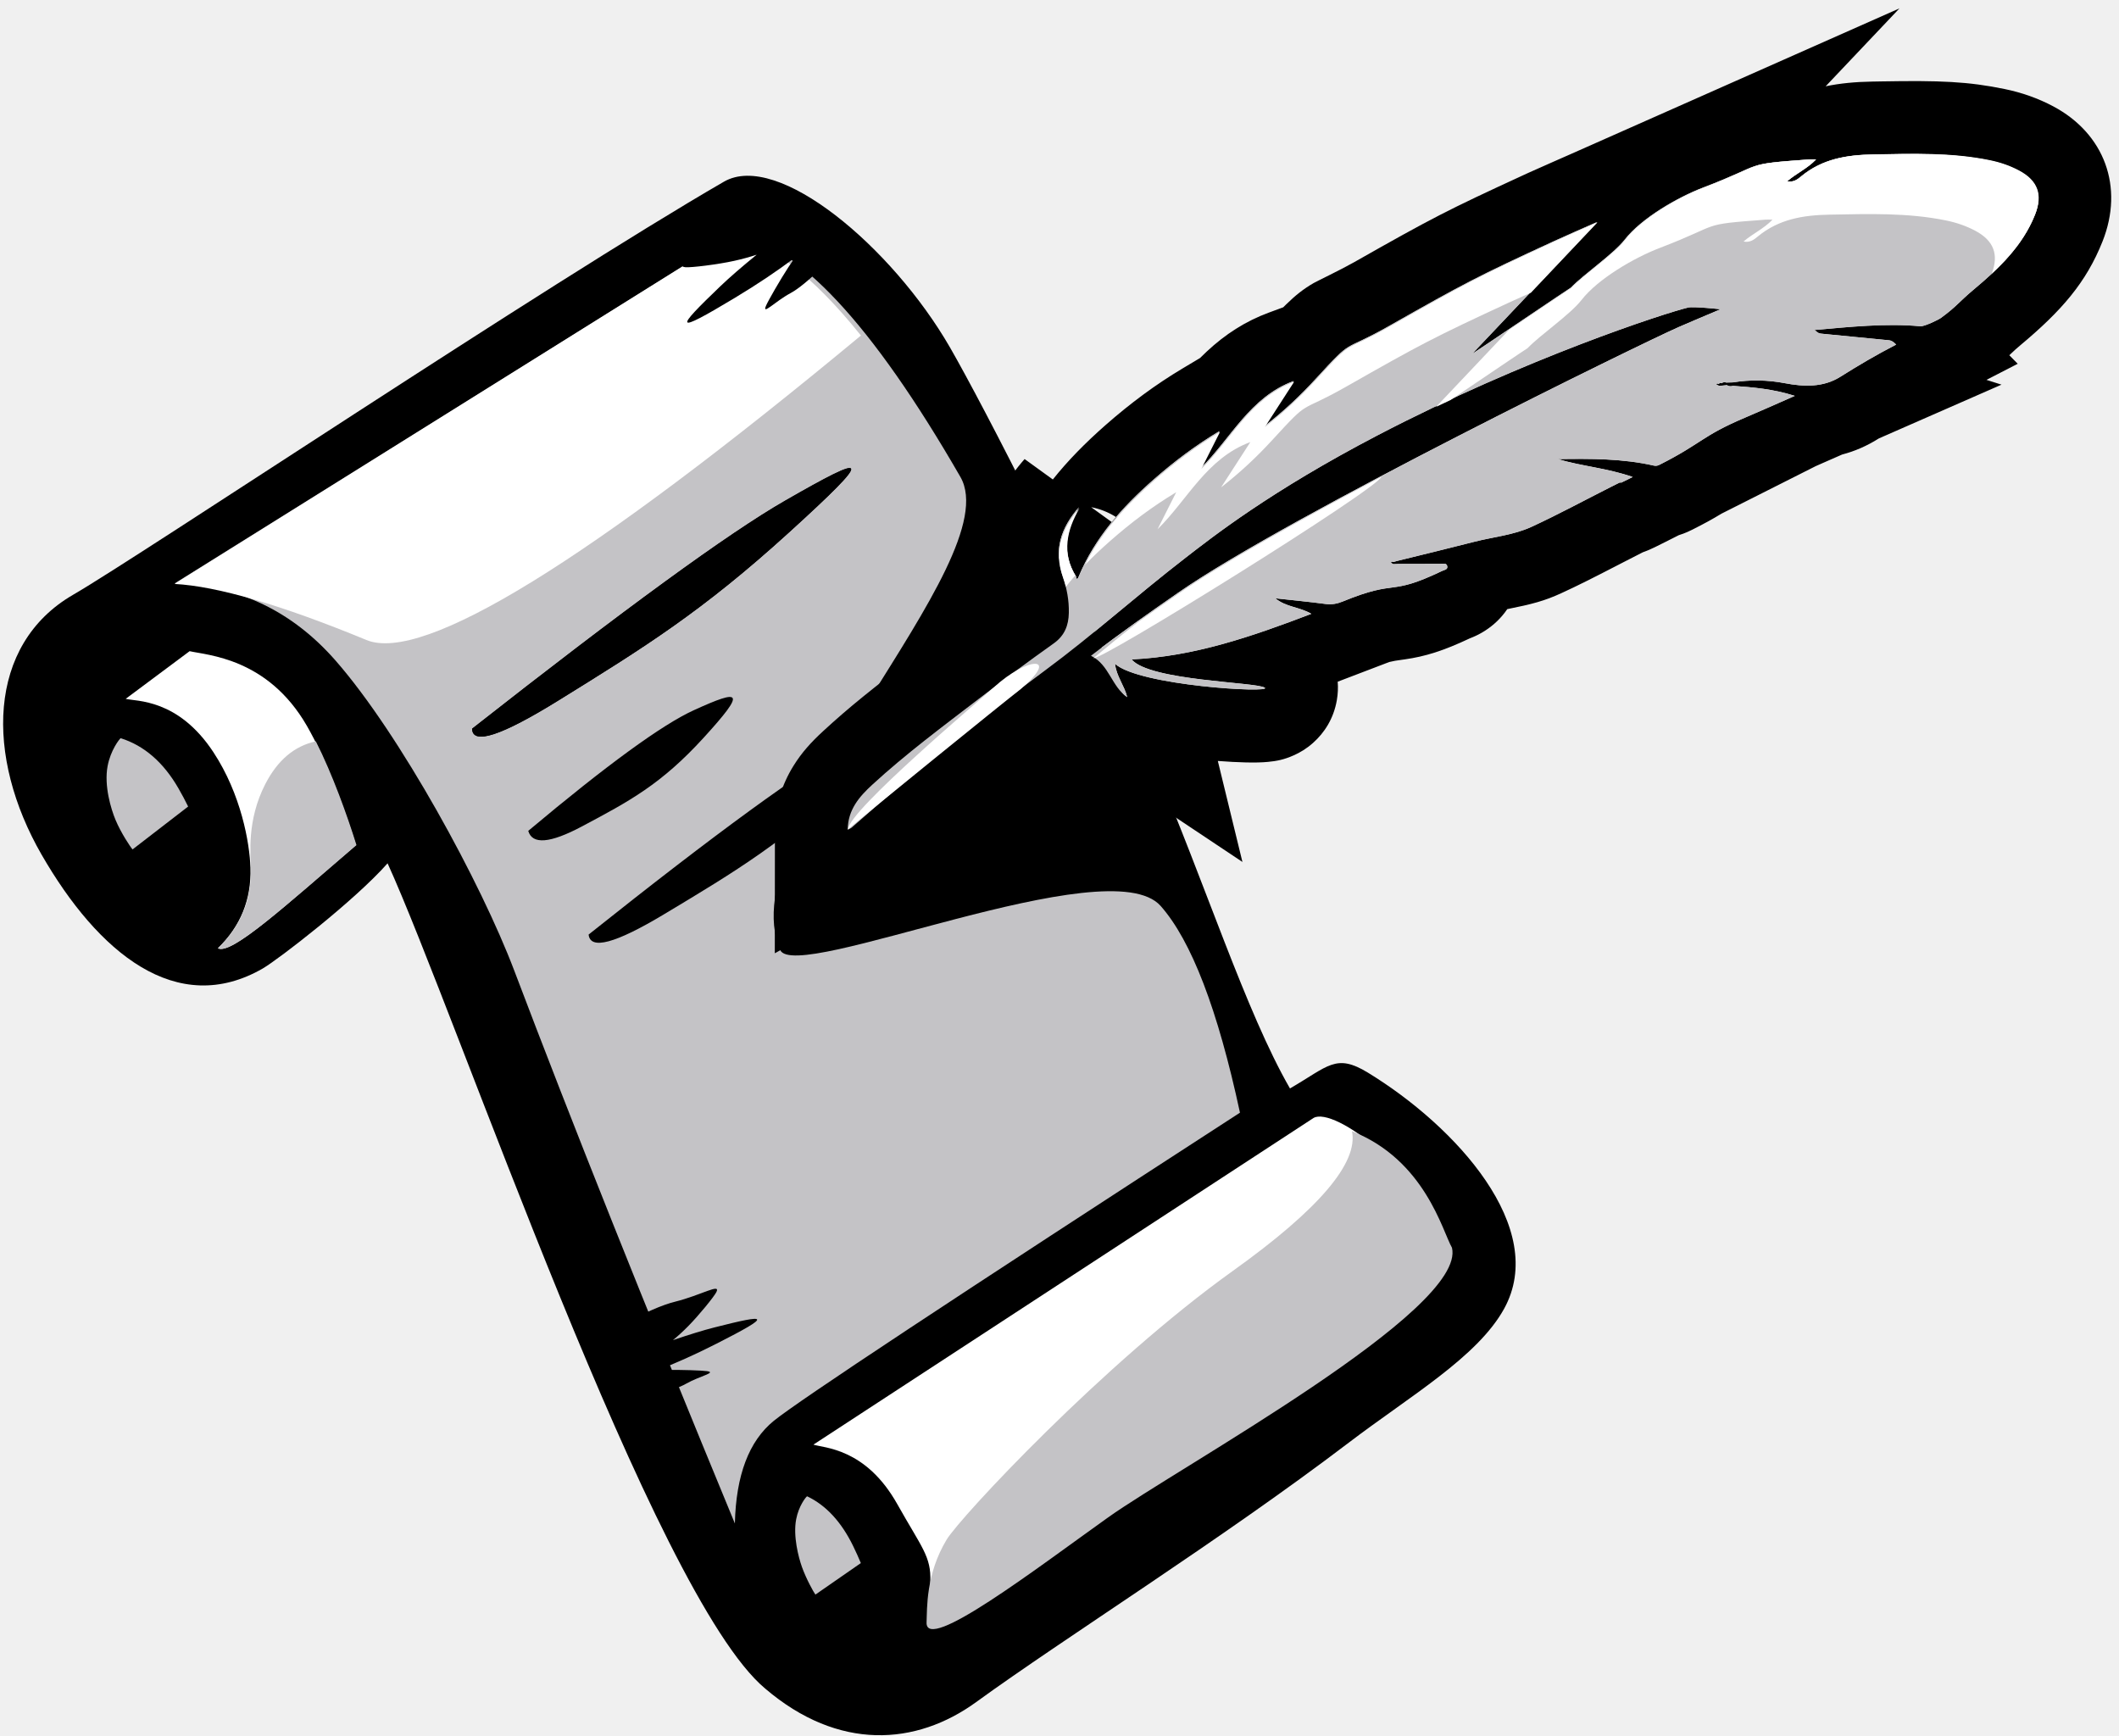
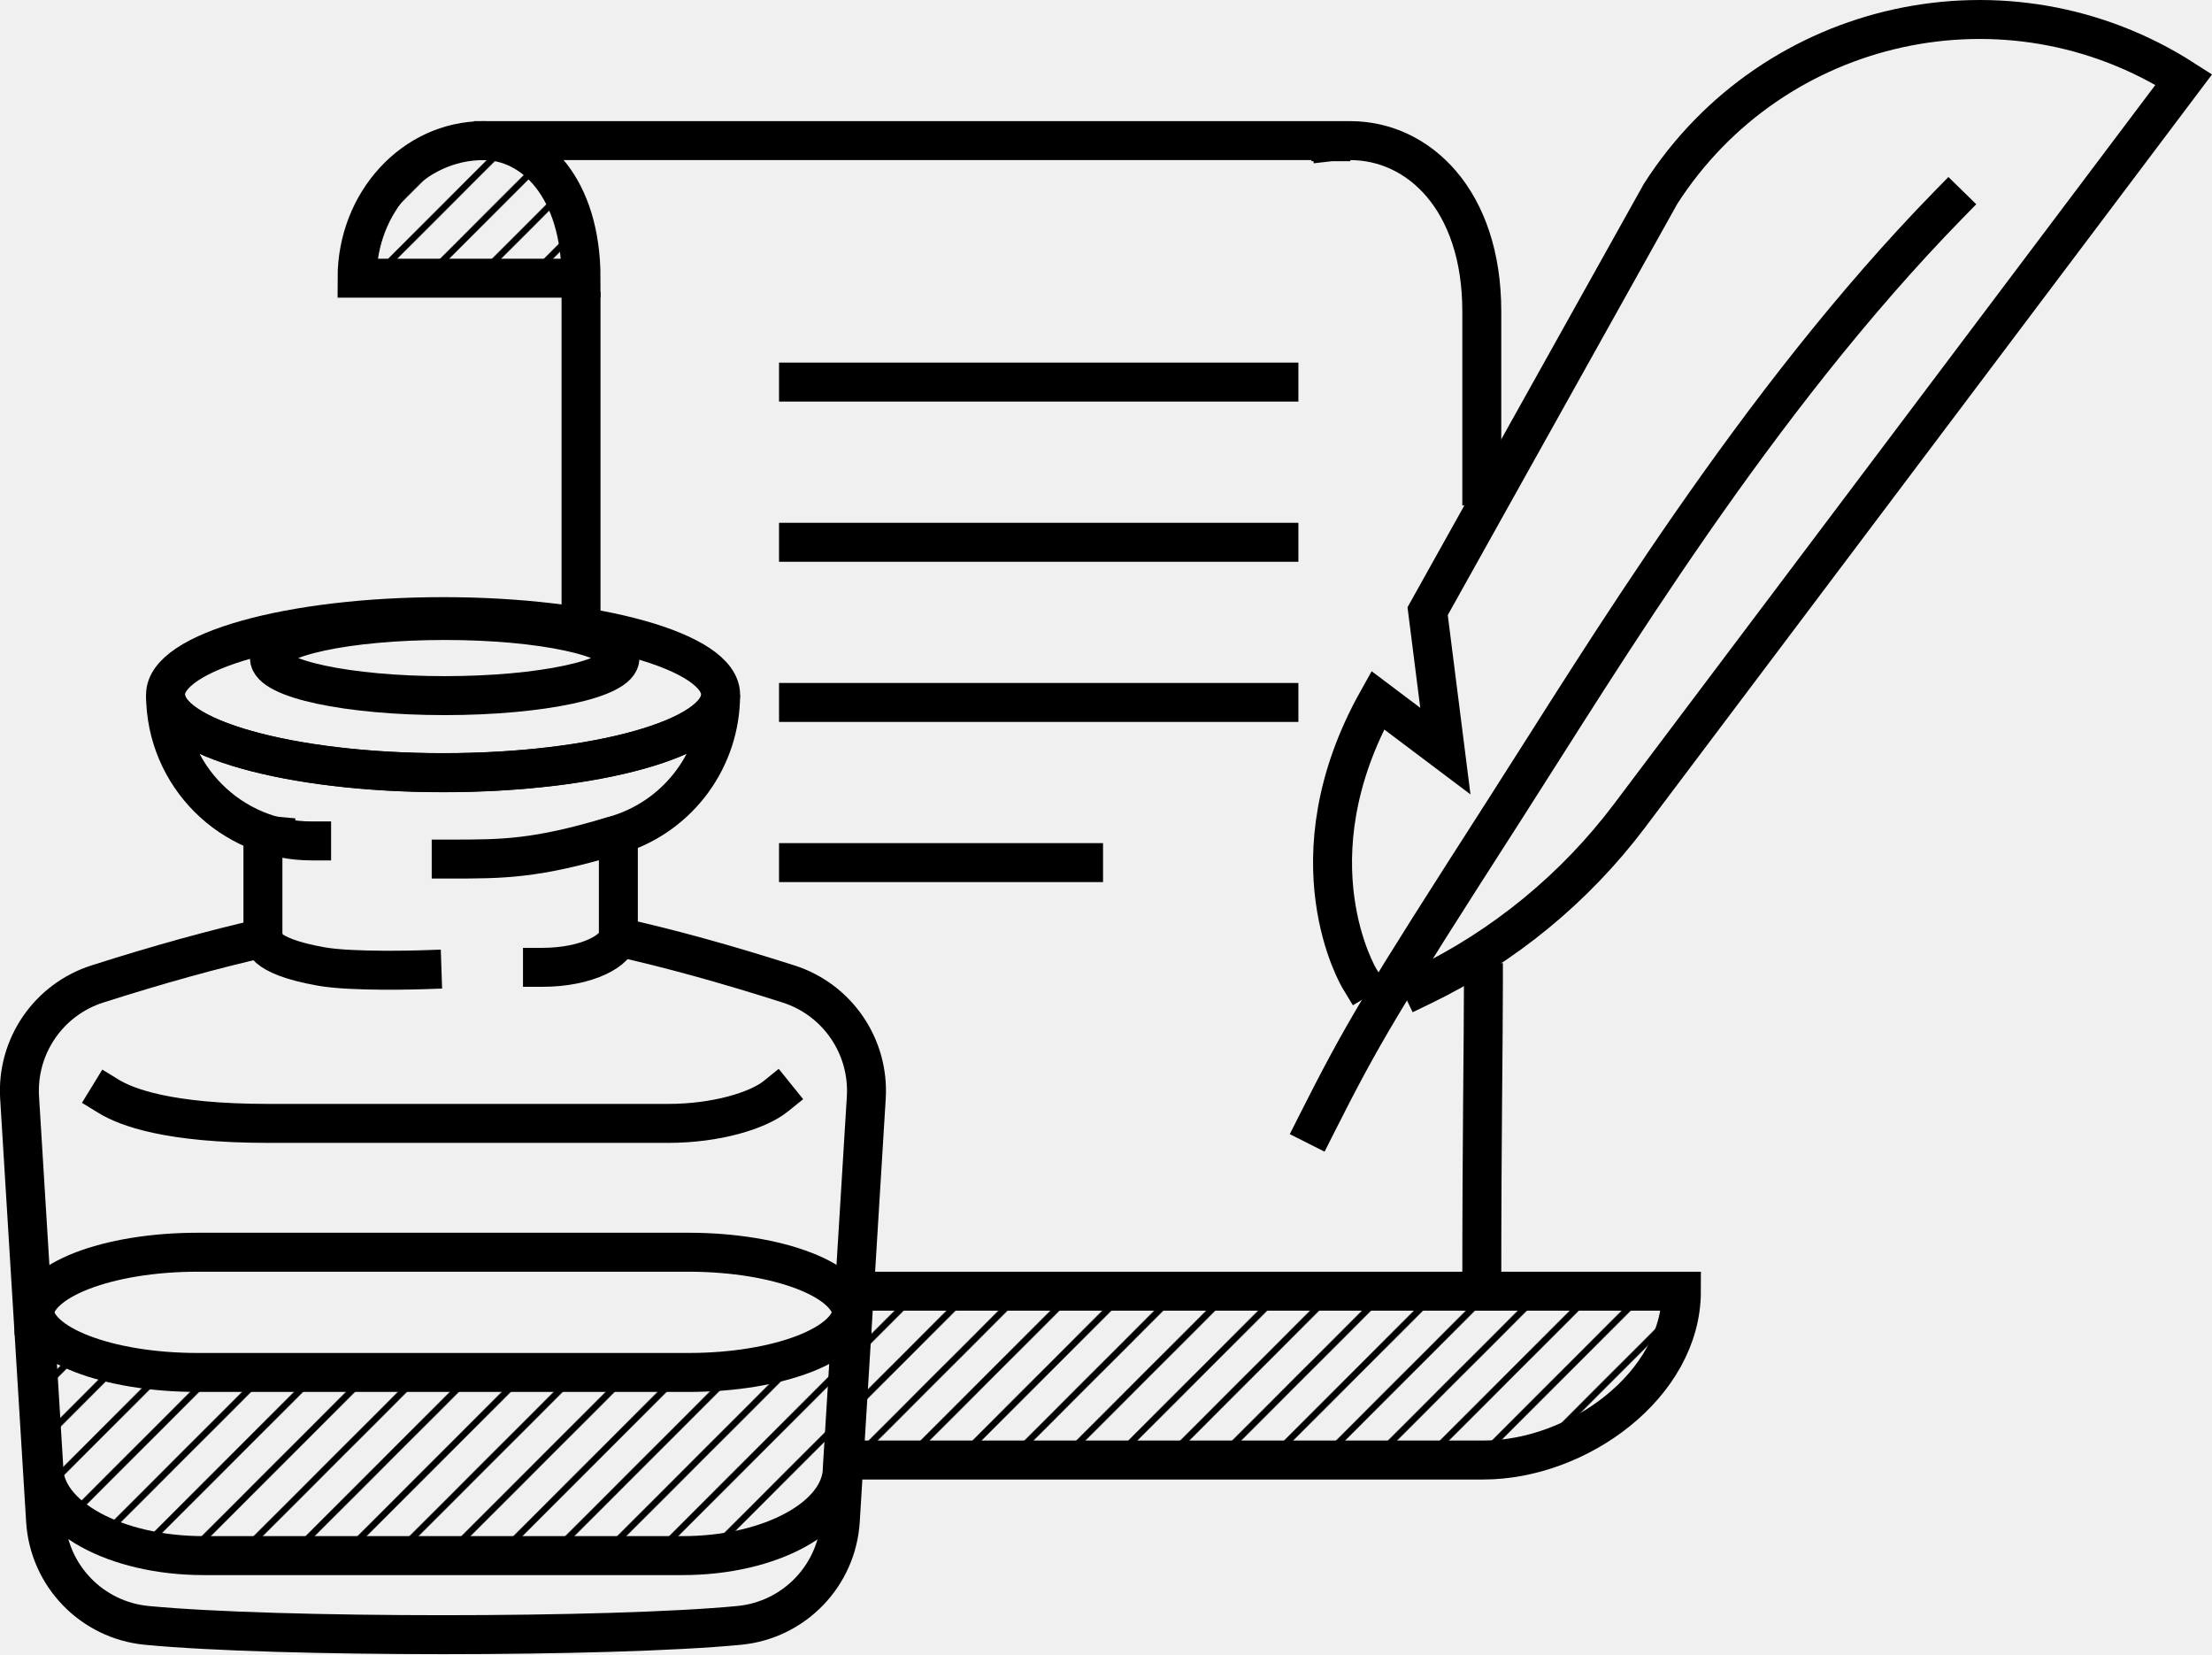
- <svg xmlns="http://www.w3.org/2000/svg" viewBox="0 0 127 104">
-   <g fill="none" fill-rule="evenodd">
-     <path d="M15.767 58.029c.888-.513 5.491-4.054 7.462-6.291 4.118 9.031 15.946 43.89 22.634 49.46 4.397 3.756 9.052 3.415 12.641.809 5.346-3.882 14.711-9.748 22.342-15.556 3.671-2.793 7.7-5.124 9.297-8.011 2.679-4.842-2.886-10.936-8.158-14.156-1.922-1.174-2.373-.383-4.672.947-2.656-4.609-5.069-12.276-8.172-19.499-4.219-9.821-10.203-21.437-12.201-24.904-3.468-6.017-10.327-11.805-13.554-9.938-10.599 6.13-35.023 22.452-39 24.752-5.178 2.995-5.271 9.716-1.892 15.58 3.379 5.864 8.095 9.804 13.273 6.809z" fill="#000" />
-     <path d="M10.5 34.944l33.486-20.888c3.749.487 8.274 5.328 13.574 14.525 2.942 5.105-13.923 21.082-10.805 28.346.88 2.051 19.71-6.136 22.807-2.634 1.842 2.082 3.427 6.212 4.754 12.39-17.143 11.106-26.457 17.262-27.943 18.47-1.485 1.208-2.262 3.258-2.329 6.149-5.391-13.047-9.798-24.092-13.223-33.135-1.993-5.261-6.845-14.163-10.705-18.574-2.573-2.941-5.779-4.49-9.616-4.649z" fill="#C4C3C6" />
-     <path d="M28.294 43.673c9.124-7.166 15.371-11.718 18.74-13.654 5.054-2.904 5.469-2.852.244 1.897-5.225 4.749-8.672 6.88-13.808 10.061-3.424 2.121-5.149 2.686-5.175 1.696z" fill="#000" />
-     <path d="M21.96 38.354c-5.103-2.102-8.937-3.222-11.503-3.359L43.781 14.167c2.298.328 4.904 2.309 7.818 5.941-16.357 13.566-26.237 19.648-29.639 18.247zM11.364 39.025c1.064.245 4.68.406 7.025 4.468 1.179 2.042 2.296 5.087 2.945 7.152-4.285 3.688-7.483 6.613-8.275 6.183 1.361-1.319 2.012-2.928 1.951-4.827-.048-1.502-.565-4.403-2.216-6.916-2.124-3.233-4.638-3.041-5.261-3.204l3.832-2.856z" fill="#FFF" />
-     <path d="M21.364 50.647c-4.303 3.684-7.516 6.604-8.304 6.183 1.368-1.316 2.028-2.916 1.979-4.799-.021-.822-.253-2.865.853-5.026.737-1.441 1.75-2.299 3.038-2.575.988 1.948 1.884 4.446 2.434 6.216zM7.233 44.24c1.408.444 2.561 1.444 3.459 3.0.213.369.408.735.584 1.096l-3.331 2.569c-.13-.14-.701-1.001-1.021-1.769-.27-.647-.695-2.04-.476-3.219.178-.956.712-1.633.784-1.677z" fill="#C4C3C6" />
-     <path d="M78.731 66.997c.588-.339 2.223.392 4.098 2.084 2.988 2.697 2.094 5.252.67 7.313-4.532 3.38-19.17 13.822-19.93 13.339-5.279 5.264-7.883 6.946-7.811 5.047.057-1.502-.51-2.019-1.982-4.641-1.894-3.374-4.415-3.357-5.025-3.563l29.979-19.579z" fill="#FFF" />
-     <path d="M87.022 74.772c.897 3.742-16.329 13.115-20.623 16.177-4.294 3.062-10.948 8.16-10.866 6.278.036-.821-.053-2.876 1.201-4.955.808-1.339 9.428-10.581 17.155-16.107 5.151-3.684 7.531-6.475 7.14-8.372 4.372 1.721 5.425 5.995 5.992 6.98zM48.37 89.671c1.134.537 2.055 1.532 2.764 2.986.168.345.321.685.46 1.018l-2.723 1.889c-.104-.136-.555-.948-.806-1.652-.211-.593-.539-1.854-.348-2.86.155-.815.595-1.35.654-1.38z" fill="#C4C3C6" />
-     <path d="M28.294 43.673c9.124-7.166 15.371-11.718 18.74-13.654 5.054-2.904 5.469-2.852.244 1.897-5.225 4.749-8.672 6.88-13.808 10.061-3.424 2.121-5.149 2.686-5.175 1.696zM35.278 56.008c7.614-6.067 12.855-9.885 15.721-11.454 4.299-2.354 4.674-2.273.363 1.81-4.311 4.083-7.232 5.831-11.584 8.44-2.901 1.74-4.401 2.141-4.5 1.204zM31.66 49.794c4.718-3.957 8.028-6.368 9.929-7.234 2.851-1.299 3.15-1.162.592 1.643-2.558 2.806-4.47 3.818-7.316 5.331-1.898 1.008-2.966 1.095-3.205.26zM37.33 79.383l1.638 4.268c1.019-.247 1.732-.486 2.141-.719.828-.471 1.865-.67 1.269-.759-.302-.045-1.607-.088-2.376-.071-.217.005-.422.013-.617.025 1.102-.426 2.247-.934 3.568-1.605 3.391-1.724 3.124-1.8-.148-.966-.655.167-1.479.42-2.472.758.302-.248.607-.526.921-.845.624-.632 1.539-1.752 1.681-2.034.282-.556-.905.184-2.469.574-.788.196-1.833.654-3.136 1.372zM46.199 11.874l3.103 4.117c-.821.803-1.46 1.327-1.917 1.573-.938.505-1.739 1.371-1.472.752.135-.313.865-1.579 1.336-2.299.133-.203.262-.393.388-.571-1.057.792-2.216 1.577-3.636 2.43-3.645 2.191-3.558 1.892-.832-.718.546-.523 1.273-1.154 2.182-1.895-.414.139-.86.262-1.348.37-.97.215-2.577.414-2.929.381-.696-.065.71-.749 2.005-2.002.647-.625 1.686-1.338 3.119-2.137z" fill="#000" />
-     <g>
-       <path d="M86.342 33.792c-.846.004-1.691.004-2.537.005-.101.003-.202.007-.304.01-.046-.033-.133-.07-.13-.098.009-.089.078-.044.128-.028.083-.023.166-.046.249-.07 1.537-.38 3.077-.75 4.61-1.144 1.145-.294 2.351-.399 3.428-.895 1.6-.737 3.153-1.58 4.727-2.375 1.655-.837-.408.268 1.34-.613-1.531-.535-3.052-.641-4.489-1.072 1.946-.029 3.881-.041 5.778.394.146.034.259-.024.379-.085 2.477-1.256 2.495-1.706 5.044-2.785.965-.408 1.921-.84 3.004-1.314-1.316-.417-2.51-.513-3.706-.599-.127.036-.25.035-.364-.042-.1.01-.199.02-.298.03l-.179.004c-.052-.025-.15-.057-.147-.074.016-.098.081-.048.133-.028.049-.069.111-.084.185-.046.082-.083.179-.067.276-.043.131-.003.262-.007.393-.01 1.04-.17 2.089-.147 3.108.048 1.125.216 2.298.265 3.322-.38 1.119-.705 2.174-1.325 3.353-1.933-.156-.159-.292-.244-.408-.255-1.306-.13-2.611-.259-3.917-.383-.314-.03-.315-.021-.569-.237 2.064-.181 4.272-.417 6.344-.223.229.021 1.069-.381 1.227-.496.94-.683 1.084-.965 1.974-1.709 1.5-1.254 2.919-2.596 3.664-4.477.467-1.179.157-2.029-.968-2.629-.551-.293-1.135-.493-1.75-.62-2.312-.477-4.651-.398-6.992-.359-1.57.026-3.045.26-4.308 1.308-.195.162-.457.381-.848.294.569-.485 1.205-.757 1.732-1.305-.19-.002-.299-.011-.407-.003-4.081.295-2.523.228-6.354 1.687-1.513.576-3.69 1.832-4.689 3.115-.679.872-2.46 2.076-3.228 2.879-.011-.012-5.908 3.984-5.92 3.972l7.485-7.901c-.924.409-1.754.766-2.575 1.143-4.632 2.131-5.426 2.557-9.862 5.072-2.969 1.683-2.063.611-4.429 3.191-.909.991-1.901 1.927-3.068 2.834.628-.972 1.186-1.836 1.751-2.712-2.621.965-3.75 3.437-5.559 5.216.372-.739.745-1.478 1.117-2.217-1.437.858-2.735 1.838-3.96 2.915-1.87 1.644-3.503 3.468-4.477 5.802-.027.047-.052.13-.083.134-.077.008-.081-.06-.064-.123-.897-1.411-.637-2.794.163-4.165-1.083 1.224-1.531 2.576-.974 4.155.247.7.38 1.426.365 2.172-.015.75-.249 1.365-.911 1.835-1.526 1.082-3.029 2.2-4.514 3.339-2.162 1.659-4.354 3.286-6.363 5.133-.754.693-1.461 1.491-1.462 2.694.122-.067.188-.09.236-.133 3.738-3.294 7.582-6.455 11.588-9.416 2.946-2.178 5.383-4.404 8.444-6.769 1.573-1.215 5.052-3.966 11.487-7.321 8.879-4.629 17.289-7.345 18.612-7.657.318-.075 1.921.097 1.947.103-.833.353-1.669.7-2.499 1.062-2.085.91-23.322 11.288-29.978 15.904-1.774 1.23-3.541 2.47-5.26 3.798 1.097.535 1.239 1.857 2.172 2.48-.17-.699-.654-1.256-.729-1.998 1.411 1.308 9.439 1.774 8.973 1.435-.466-.339-6.91-.405-7.98-1.696 3.77-.177 7.24-1.384 10.771-2.732-.717-.423-1.503-.391-2.159-.931 1.082.12 2.051.212 3.014.34.37.049.699-.013 1.036-.152 3.351-1.374 2.685-.264 5.951-1.829.125-.06.356-.075.303-.291-.049-.198-.244-.134-.396-.134zm2.649 4.015c-.253.161-.491.281-.73.381-.056.024-.106.044-.155.062-1.611.759-2.684 1.092-3.926 1.268-.05.007-.1.014-.159.022-.317.043-.532.076-.757.134l-3.09 1.18c.029.36.013.732-.053 1.113-.189 1.086-.73 1.939-1.432 2.561-.384.34-.765.568-1.155.741-.587.26-1.007.339-1.54.391-.386.037-.818.044-1.332.032-.495-.011-1.067-.042-1.673-.088l1.475 6.053L65.122 45.426c-.424-.282-.763-.565-1.063-.875-3.336 2.518-6.687 5.272-10.143 8.318-.111.096-.111.096-.22.182-.42.328-1.204.727-.799.503l-6.46 3.575.007-7.374c.001-1.413.399-2.71 1.112-3.858.491-.791 1.045-1.405 1.776-2.078 1.584-1.457 2.893-2.504 5.811-4.733.092-.07.092-.07.183-.14.28-.214.475-.363.669-.512 1.202-.922 2.364-1.791 3.505-2.618-.98-3.02-.193-5.929 1.909-8.305l1.692 1.224c.892-1.121 1.942-2.19 3.161-3.262 1.486-1.306 2.996-2.425 4.611-3.39l1.05-.627c.129-.129.262-.258.404-.39 1.1-1.027 2.309-1.812 3.723-2.333l.86-.317c.054-.055.107-.107.159-.158.561-.551 1.059-.947 1.668-1.297.18-.104 1.636-.802 2.41-1.241 4.693-2.661 5.585-3.121 10.192-5.241.093-.043.188-.086.284-.13.528-.24 2.478-1.097 2.347-1.039L113.842.502l-4.424 4.67c.869-.181 1.793-.267 2.791-.283.125-.002.239-.004.443-.008.056-.001.056-.001.113-.002 3.498-.062 5.193.005 7.387.458 1.028.212 1.999.553 2.912 1.039 3.069 1.636 4.242 4.829 2.952 8.084-.98 2.472-2.464 4.172-4.938 6.239-.224.187-.303.259-.652.589l.504.513-1.873.965.901.286-7.351 3.223a62.656 62.656 0 0 0-.01.006c-.719.453-1.445.764-2.189.958l-1.113.488c-.046.02-.227.1-.473.209l-5.644 2.846c-.546.332-.993.577-1.709.939-.008.004-.008.004-.019.01-.106.053-.19.095-.31.147-.166.072-.337.138-.523.195l-.824.416c-.514.259-.769.384-.981.474-.087.037-.087.037-.229.09-.047.017-.082.03-.116.042a95.45 95.45 0 0 0-.01.005c-.39.197-.707.36-1.422.729l-.001.001c-1.682.869-2.446 1.253-3.447 1.714-1.018.469-1.755.662-3.251.961-.362.536-.825.97-1.344 1.301zM68.01 32.027c-.645-.865-1.585-1.434-2.612-1.632l2.431 1.758c.06-.042.12-.084.181-.126zm34.529-9.152c.011.001.015.002.016.002.009.003.014.005-.035-.004.007.001.013.001.019.002zm-8.584-11.206a8.162 8.162 0 0 0-.012.015c.008-.01.014-.018.019-.024l-.007.009z" fill="#000" fill-rule="nonzero" />
-       <path d="M86.342 33.792c.153-.001.347-.064.396.134.053.215-.178.231-.303.291-3.266 1.565-2.6.454-5.951 1.829-.338.139-.666.201-1.036.152-.964-.128-1.932-.221-3.014-.34.656.54 1.442.508 2.159.931-3.531 1.348-7.001 2.555-10.771 2.732 1.07 1.291 7.514 1.357 7.98 1.696.466.339-7.562-.127-8.973-1.435.075.742.558 1.3.729 1.998-.933-.622-1.076-1.945-2.172-2.48 1.72-1.328 3.486-2.568 5.26-3.798 6.656-4.616 27.893-14.995 29.978-15.904.83-.362 1.666-.708 2.499-1.062-.026-.006-1.629-.178-1.947-.103-1.323.312-9.733 3.028-18.612 7.657-6.435 3.355-9.914 6.106-11.487 7.321-3.061 2.364-5.498 4.591-8.444 6.769-4.006 2.961-7.851 6.122-11.588 9.416-.048.043-.114.066-.236.133.001-1.203.708-2.001 1.462-2.694 2.008-1.847 4.2-3.474 6.363-5.133 1.485-1.139 2.988-2.256 4.514-3.339.662-.469.896-1.085.911-1.835.015-.746-.118-1.472-.365-2.172-.557-1.579-.109-2.931.974-4.155-.8 1.372-1.06 2.755-.163 4.165-.017.063-.013.131.064.123.032-.003.056-.087.083-.134.974-2.334 2.608-4.158 4.477-5.802 1.225-1.077 2.523-2.057 3.96-2.915-.372.739-.744 1.478-1.117 2.217 1.809-1.779 2.937-4.251 5.559-5.216-.565.876-1.123 1.74-1.751 2.712 1.167-.907 2.159-1.843 3.068-2.834 2.366-2.58 1.46-1.508 4.429-3.191 4.436-2.515 5.23-2.94 9.862-5.072.821-.378 1.651-.734 2.575-1.143l-7.485 7.901c.012.012 5.908-3.984 5.92-3.972.768-.803 2.549-2.007 3.228-2.879.999-1.283 3.177-2.539 4.689-3.115 3.831-1.459 2.273-1.393 6.354-1.687.108-.008.218.001.407.003-.527.548-1.164.82-1.732 1.305.391.087.653-.132.848-.294 1.263-1.048 2.738-1.282 4.308-1.308 2.342-.038 4.681-.118 6.992.359.615.127 1.2.326 1.75.62 1.125.599 1.435 1.45.968 2.629-.745 1.881-2.164 3.223-3.664 4.477-.89.743-1.034 1.026-1.974 1.709-.158.115-.998.517-1.227.496-2.072-.194-4.28.042-6.344.223.254.216.255.208.569.237 1.306.124 2.612.253 3.917.383.116.012.252.097.408.255-1.179.608-2.234 1.229-3.353 1.933-1.024.645-2.197.596-3.322.38-1.019-.195-2.068-.218-3.108-.048-.131.003-.262.007-.393.01-.098-.025-.194-.04-.276.043-.075-.037-.137-.023-.185.046-.052-.02-.118-.07-.133.028-.003.016.096.049.147.074l.179-.004c.099-.01.198-.02.298-.03.114.077.236.078.364.042 1.196.087 2.391.182 3.706.599-1.082.475-2.038.906-3.004 1.314-2.549 1.079-2.568 1.529-5.044 2.785-.119.061-.232.118-.379.085-1.897-.435-3.832-.423-5.778-.394 1.437.431 2.958.537 4.489 1.072-1.748.881.315-.224-1.34.613-1.574.795-3.126 1.638-4.727 2.375-1.078.496-2.283.602-3.428.895-1.534.394-3.073.764-4.61 1.144-.083.023-.166.047-.249.07-.05-.016-.119-.061-.128.028-.003.028.084.065.13.098.101-.003.203-.007.304-.01.846-.001 1.691-.001 2.537-.005z" fill="#C4C3C6" />
-       <path d="M65.538 39.437c.861-.711 1.746-1.432 2.688-2.166.808-.578 1.622-1.147 2.438-1.713 2.544-1.768 7.215-4.379 12.134-6.984-.349.803-16.884 11.084-17.259 10.863zm20.533-15.052l4.363-4.61c1.686-1.139 3.736-2.526 3.742-2.519.769-.804 2.55-2.011 3.23-2.884 1-1.285 3.178-2.545 4.691-3.123 3.83-1.465 2.273-1.396 6.352-1.697.108-.008.217.001.407.002-.528.549-1.164.822-1.733 1.307.391.086.653-.133.848-.295 1.263-1.05 2.738-1.286 4.307-1.314 2.34-.042 4.678-.125 6.987.349.615.126 1.198.325 1.748.617 1.123.598 1.432 1.448.963 2.628-.567 1.427-1.519 2.544-2.6 3.548.432-1.146.114-1.977-.988-2.564-.55-.293-1.134-.491-1.748-.617-2.31-.474-4.647-.391-6.987-.349-1.569.028-3.043.264-4.307 1.314-.195.162-.457.381-.848.295.569-.485 1.205-.759 1.733-1.307-.19-.002-.299-.01-.407-.002-4.079.301-2.522.232-6.352 1.697-1.512.578-3.69 1.838-4.691 3.123-.679.873-2.461 2.08-3.23 2.884-.008-.009-2.868 1.929-4.609 3.104-.289.135-.579.272-.872.412zM61.169 41.302c-1.039.803-9.349 7.544-10.346 8.399.046-1.139 8.013-7.836 8.742-8.508 2.01-1.85 4.025-1.95 1.603.109zm2.549-6.68c-.555-1.579-.105-2.932.979-4.158-.775 1.327-1.045 2.665-.255 4.026-.192.219-.379.443-.559.671-.047-.181-.103-.361-.165-.54zm5.44-5.813c1.226-1.079 2.524-2.061 3.961-2.922-.373.74-.746 1.48-1.119 2.219 1.81-1.782 2.941-4.256 5.562-5.225-.566.877-1.125 1.742-1.754 2.715 1.167-.909 2.16-1.846 3.07-2.839 2.368-2.584 1.462-1.511 4.431-3.199 4.436-2.522 5.231-2.949 9.862-5.087.821-.379 1.651-.736 2.575-1.147l-3.99 4.216c-.412.182-.811.361-1.209.544-4.632 2.139-5.426 2.565-9.862 5.087-2.969 1.688-2.063.615-4.431 3.199-.91.993-1.903 1.93-3.07 2.839.629-.973 1.187-1.838 1.754-2.715-2.621.969-3.752 3.444-5.562 5.225.373-.74.746-1.479 1.119-2.219-1.437.86-2.735 1.842-3.961 2.922-.524.461-1.029.936-1.506 1.433.994-1.977 2.469-3.582 4.131-5.045z" fill="#FFF" />
+ <svg xmlns="http://www.w3.org/2000/svg" viewBox="0 0 681.46 509.47">
+   <defs>
+     <pattern id="lines" data-name="lines" width="16" height="16" patternTransform="translate(46 474.67)" patternUnits="userSpaceOnUse">
+       <path fill="none" d="M0 0h16v16H0z" />
+       <path class="cls-2" d="M1.98 78.02l66-66M-14.02 78.02l66-66M-30.02 78.02l66-66M-46.02 78.02l66-66M-62.02 78.02l66-66M1.98 62.02l66-66M-14.02 62.02l66-66M-30.02 62.02l66-66M-46.02 62.02l66-66M-62.02 62.02l66-66M1.98 46.02l66-66M-14.02 46.02l66-66M-30.02 46.02l66-66M-46.02 46.02l66-66M-62.02 46.02l66-66M1.98 30.02l66-66M-14.02 30.02l66-66M-30.02 30.02l66-66M-46.02 30.02l66-66M-62.02 30.02l66-66M1.98 14.02l66-66M-14.02 14.02l66-66M-30.02 14.02l66-66M-46.02 14.02l66-66M-62.02 14.02l66-66" />
+     </pattern>
+     <style>
+             .cls-2,.cls-4{fill:none}.cls-2,.cls-3,.cls-4{stroke:currentColor;stroke-linecap:square;stroke-miterlimit:10}.cls-2{stroke-width:2px}.cls-3,.cls-4{stroke-width:12px}.cls-3{fill:url(#lines)}
+         </style>
+   </defs>
+   <g id="Layer_2" data-name="Layer 2">
+     <g id="Layer_32" data-name="Layer 32">
+       <path class="cls-3" d="M110 85.68c0-23.4 17.44-42.37 38.95-42.37C164.53 43.31 179 58 179 85.68z" />
+       <path class="cls-4" d="M179 190.68V95.85m-27-52.54h258v.34m47 259c0 19.73-.5 45.88-.5 94.89M410 43.65a51.7 51.7 0 016-.34c21 0 40.5 18.26 40.5 52.54v53.83M405.41 346.65c14.48-28.72 20-37.84 58.1-97.22C493.84 202.19 540.91 123.8 600.35 63" />
+       <path class="cls-4" d="M418.82 301.39s-22-36.38 5.63-85.73l20.83 15.68-5.46-43.1L511.6 59.67a116.66 116.66 0 01161.18-35.18L502.07 251.18A175.69 175.69 0 01438 303.75" />
+       <path class="cls-3" d="M265 449.68h192c29 0 61-23 61-52H265" />
+       <path class="cls-4" d="M190.45 288.59q23.73 5.28 52.5 14.48a34.53 34.53 0 0123.93 35l-8 130.29a34.51 34.51 0 01-31.14 32.25c-39.73 3.82-142.82 3.82-182.55 0a34.52 34.52 0 01-31.15-32.25l-8-130.29a34.52 34.52 0 0123.93-35q28-8.94 51.17-14.18M96 259a45 45 0 01-45-45c0 13.26 38.28 24 85.5 24s85.5-10.76 85.5-24a45 45 0 01-31.32 42.91" />
+       <path class="cls-4" d="M33.5 337.68C38.92 341 51.9 346 82.6 346h123.3c14.7 0 27.6-3.92 33.1-8.36M10.5 405.2c0-10.78 22.56-19.52 50.4-19.52h151.2c27.84 0 50.4 8.74 50.4 19.52" />
+       <ellipse class="cls-4" cx="137" cy="202.68" rx="54" ry="11.57" />
+       <ellipse class="cls-4" cx="136.5" cy="213.94" rx="85.5" ry="24.02" />
+       <path class="cls-4" d="M130 298.68s-21.34.72-31-1c-19-3.37-18-8.34-18-9.79v-27.42a3 3 0 013-3 2.59 2.59 0 01.48 0m54.52 7.12c15.81 0 26.12 0 49.8-7.12 1.53-.46 1.31.95 1.64 2.57a3.05 3.05 0 01.06.6V288c0 4.64-9.59 9.93-23.38 9.93" />
+       <path class="cls-3" d="M10.5 403.2c0 10.78 22.56 19.51 50.4 19.51h151.2c27.84 0 50.4-8.73 50.4-19.51l-3 48.92c0 14.92-22 27-49.2 27H62.7c-27.17 0-49.2-12.1-49.2-27z" />
+       <path class="cls-4" d="M246 117.68h148M246 167.02h148M246 216.35h148M246 265.68h87.82" />
    </g>
  </g>
</svg>
